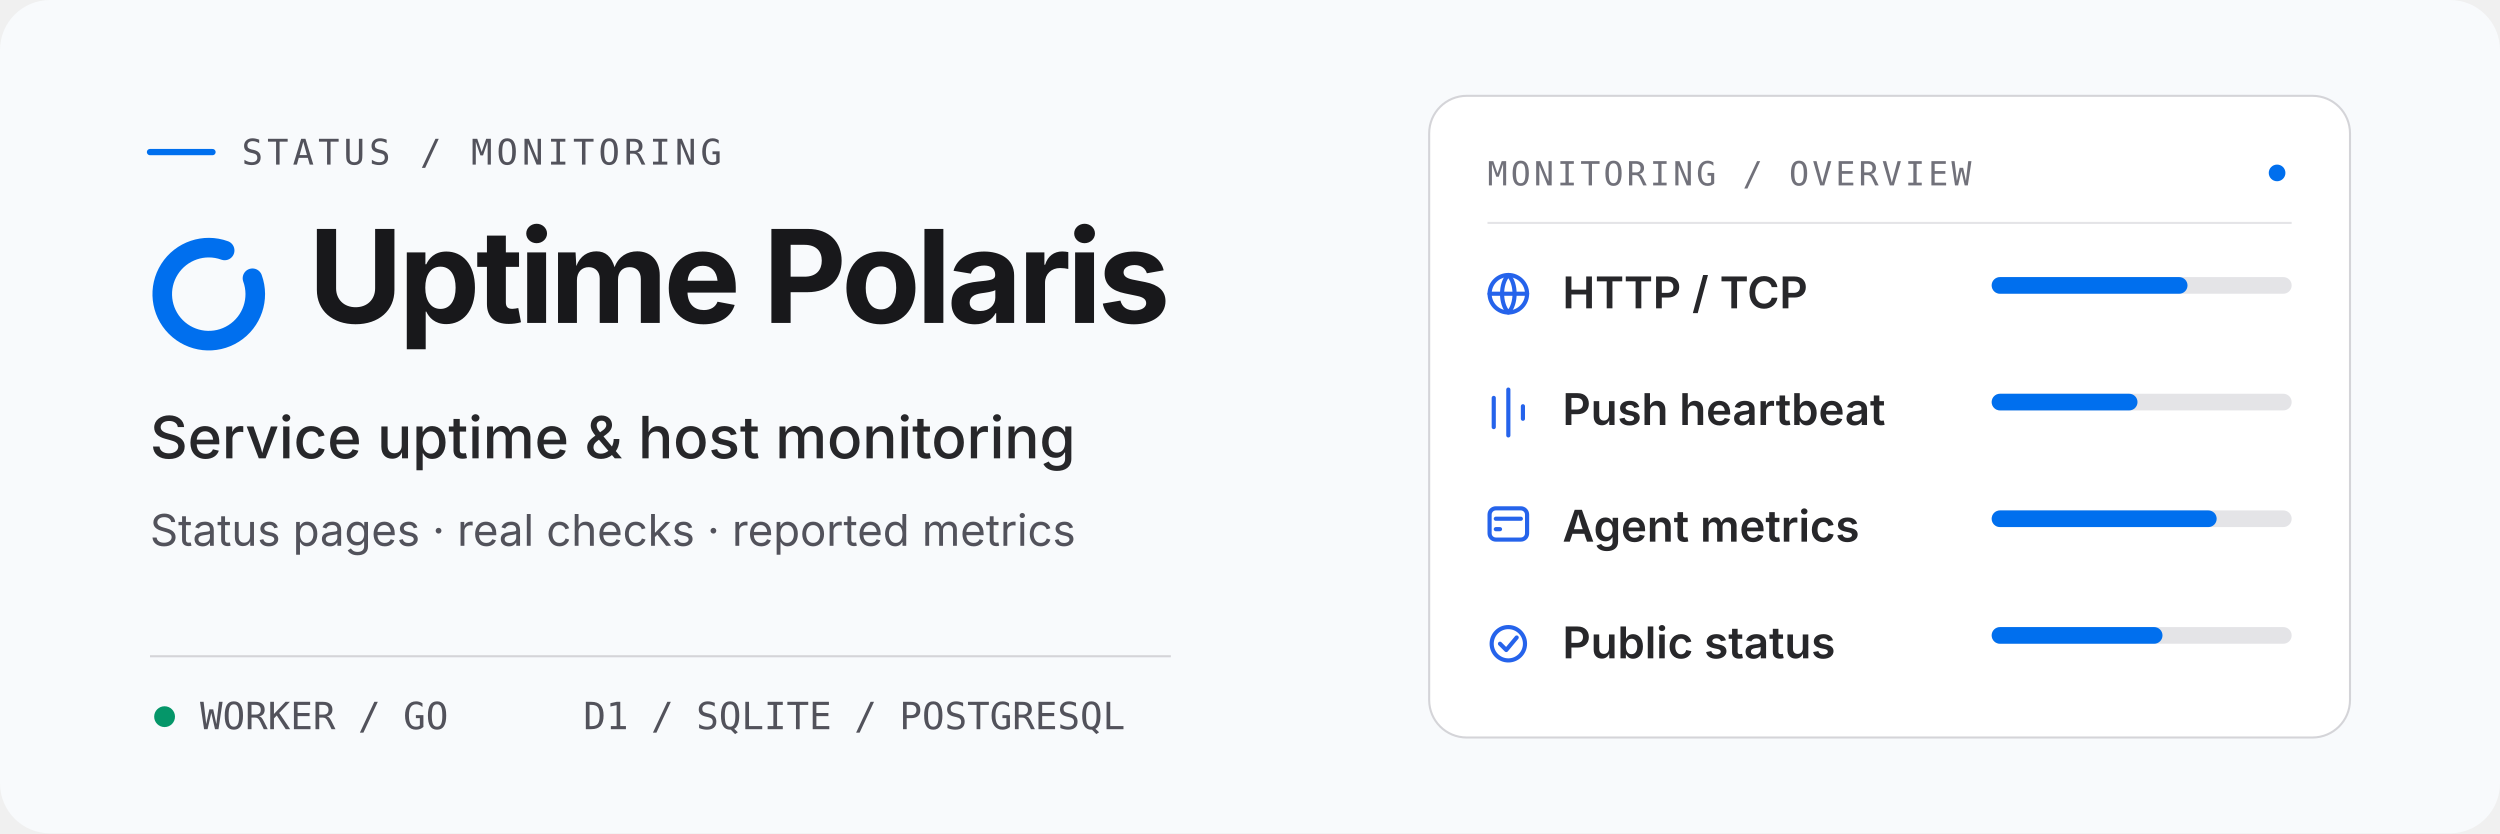
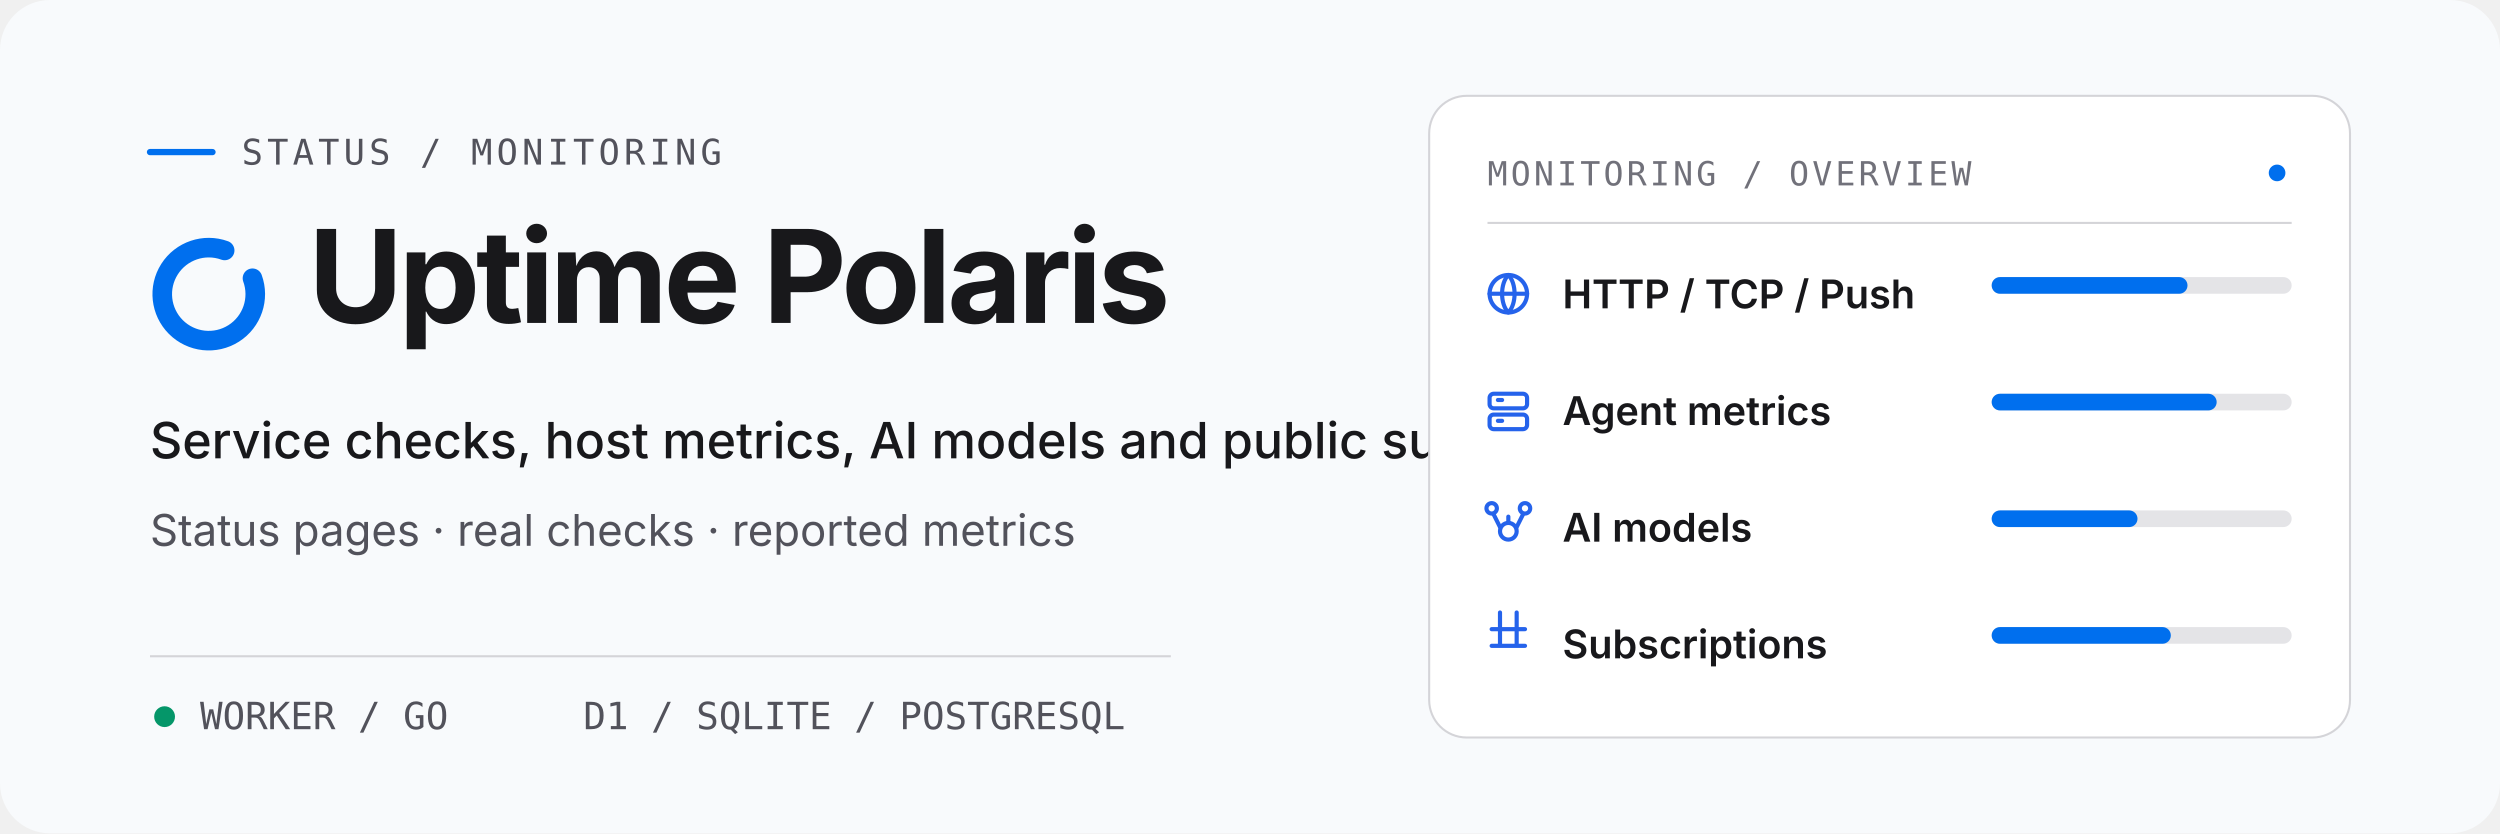
<svg xmlns="http://www.w3.org/2000/svg" width="1200" height="400" viewBox="0 0 1200 400" role="img" aria-labelledby="title desc">
  <rect width="1200" height="400" rx="24" fill="#f8fafc" />
  <path d="M72 73h30" stroke="#006fee" stroke-width="3" stroke-linecap="round" />
  <text x="116" y="79" fill="#52525b" font-family="ui-monospace, SFMono-Regular, Menlo, Consolas, monospace" font-size="17" letter-spacing="2">STATUS / MONITORING</text>
  <g transform="translate(72 113) scale(2.35) translate(-4 -4)">
    <path d="M24.93 12.75A9.5 9.5 0 1 1 19.25 7.07" fill="none" stroke="#006fee" stroke-width="4" stroke-linecap="round" />
  </g>
  <text x="148" y="155" fill="#18181b" font-family="-apple-system, BlinkMacSystemFont, Segoe UI, sans-serif" font-size="62" font-weight="700" letter-spacing="-2">Uptime Polaris</text>
-   <text x="72" y="220" fill="#27272a" font-family="-apple-system, BlinkMacSystemFont, Segoe UI, sans-serif" font-size="28" font-weight="500">Service uptime &amp; host monitoring</text>
+   <text x="72" y="220" fill="#18181b" font-family="-apple-system, BlinkMacSystemFont, Segoe UI, sans-serif" font-size="24" font-weight="500">Service checks, host metrics, AI models and public subscriptions</text>
  <text x="72" y="262" fill="#52525b" font-family="-apple-system, BlinkMacSystemFont, Segoe UI, sans-serif" font-size="21">Status pages · real checks · reported metrics</text>
  <path d="M72 315h490" stroke="#d4d4d8" stroke-width="1" />
  <circle cx="79" cy="344" r="5" fill="#059669" />
  <text x="96" y="350" fill="#52525b" font-family="ui-monospace, SFMono-Regular, Menlo, Consolas, monospace" font-size="18">WORKER / GO</text>
  <text x="280" y="350" fill="#52525b" font-family="ui-monospace, SFMono-Regular, Menlo, Consolas, monospace" font-size="18">D1 / SQLITE / POSTGRESQL</text>
  <g transform="translate(686 46)">
    <rect width="442" height="308" rx="18" fill="#ffffff" stroke="#d4d4d8" />
    <text x="28" y="43" fill="#71717a" font-family="ui-monospace, SFMono-Regular, Menlo, Consolas, monospace" font-size="16" letter-spacing="1.5">MONITORING / OVERVIEW</text>
    <circle cx="407" cy="37" r="4" fill="#006fee" />
-     <path d="M28 61h386" stroke="#e4e4e7" />
-     <g font-family="-apple-system, BlinkMacSystemFont, Segoe UI, sans-serif" font-size="21" font-weight="600" fill="#27272a">
-       <text x="64" y="102">HTTP / TCP</text>
-       <text x="64" y="158">Push heartbeat</text>
-       <text x="64" y="214">Agent metrics</text>
-       <text x="64" y="270">Public status</text>
+     <path d="M28 61h386" stroke="#d4d4d8" />
+     <g font-family="-apple-system, BlinkMacSystemFont, Segoe UI, sans-serif" font-size="19" font-weight="600" fill="#18181b">
+       <text x="64" y="102">HTTP / TCP / Push</text>
+       <text x="64" y="158">Agent metrics</text>
+       <text x="64" y="214">AI models</text>
+       <text x="64" y="270">Subscriptions</text>
    </g>
    <g fill="none" stroke="#2563eb" stroke-width="2" stroke-linecap="round" stroke-linejoin="round">
      <circle cx="38" cy="95" r="9" />
      <path d="M29 95h18M38 86c-4 4-4 14 0 18M38 86c4 4 4 14 0 18" />
-       <path d="M31 145v14m7-18v22m7-14v6" />
-       <rect x="29" y="198" width="18" height="15" rx="3" />
-       <path d="M32 203h12M32 208h2" />
-       <circle cx="38" cy="263" r="8" />
-       <path d="m34 263 3 3 5-6" />
+       <rect x="29" y="143" width="18" height="7" rx="2" />
+       <rect x="29" y="153" width="18" height="7" rx="2" />
+       <path d="M33 146h2M33 156h2" />
+       <circle cx="38" cy="209" r="4" />
+       <circle cx="30" cy="198" r="2.5" />
+       <circle cx="46" cy="198" r="2.5" />
+       <path d="M38 205v-3M34 207l-3-6M42 207l3-6" />
+       <path d="M30 256h16M30 264h16M34 248v16M42 248v16" />
    </g>
    <g fill="#e4e4e7">
      <rect x="270" y="87" width="144" height="8" rx="4" />
      <rect x="270" y="143" width="144" height="8" rx="4" />
      <rect x="270" y="199" width="144" height="8" rx="4" />
      <rect x="270" y="255" width="144" height="8" rx="4" />
    </g>
    <g fill="#006fee">
      <rect x="270" y="87" width="94" height="8" rx="4" />
-       <rect x="270" y="143" width="70" height="8" rx="4" />
-       <rect x="270" y="199" width="108" height="8" rx="4" />
-       <rect x="270" y="255" width="82" height="8" rx="4" />
+       <rect x="270" y="143" width="108" height="8" rx="4" />
+       <rect x="270" y="199" width="70" height="8" rx="4" />
+       <rect x="270" y="255" width="86" height="8" rx="4" />
    </g>
  </g>
</svg>
